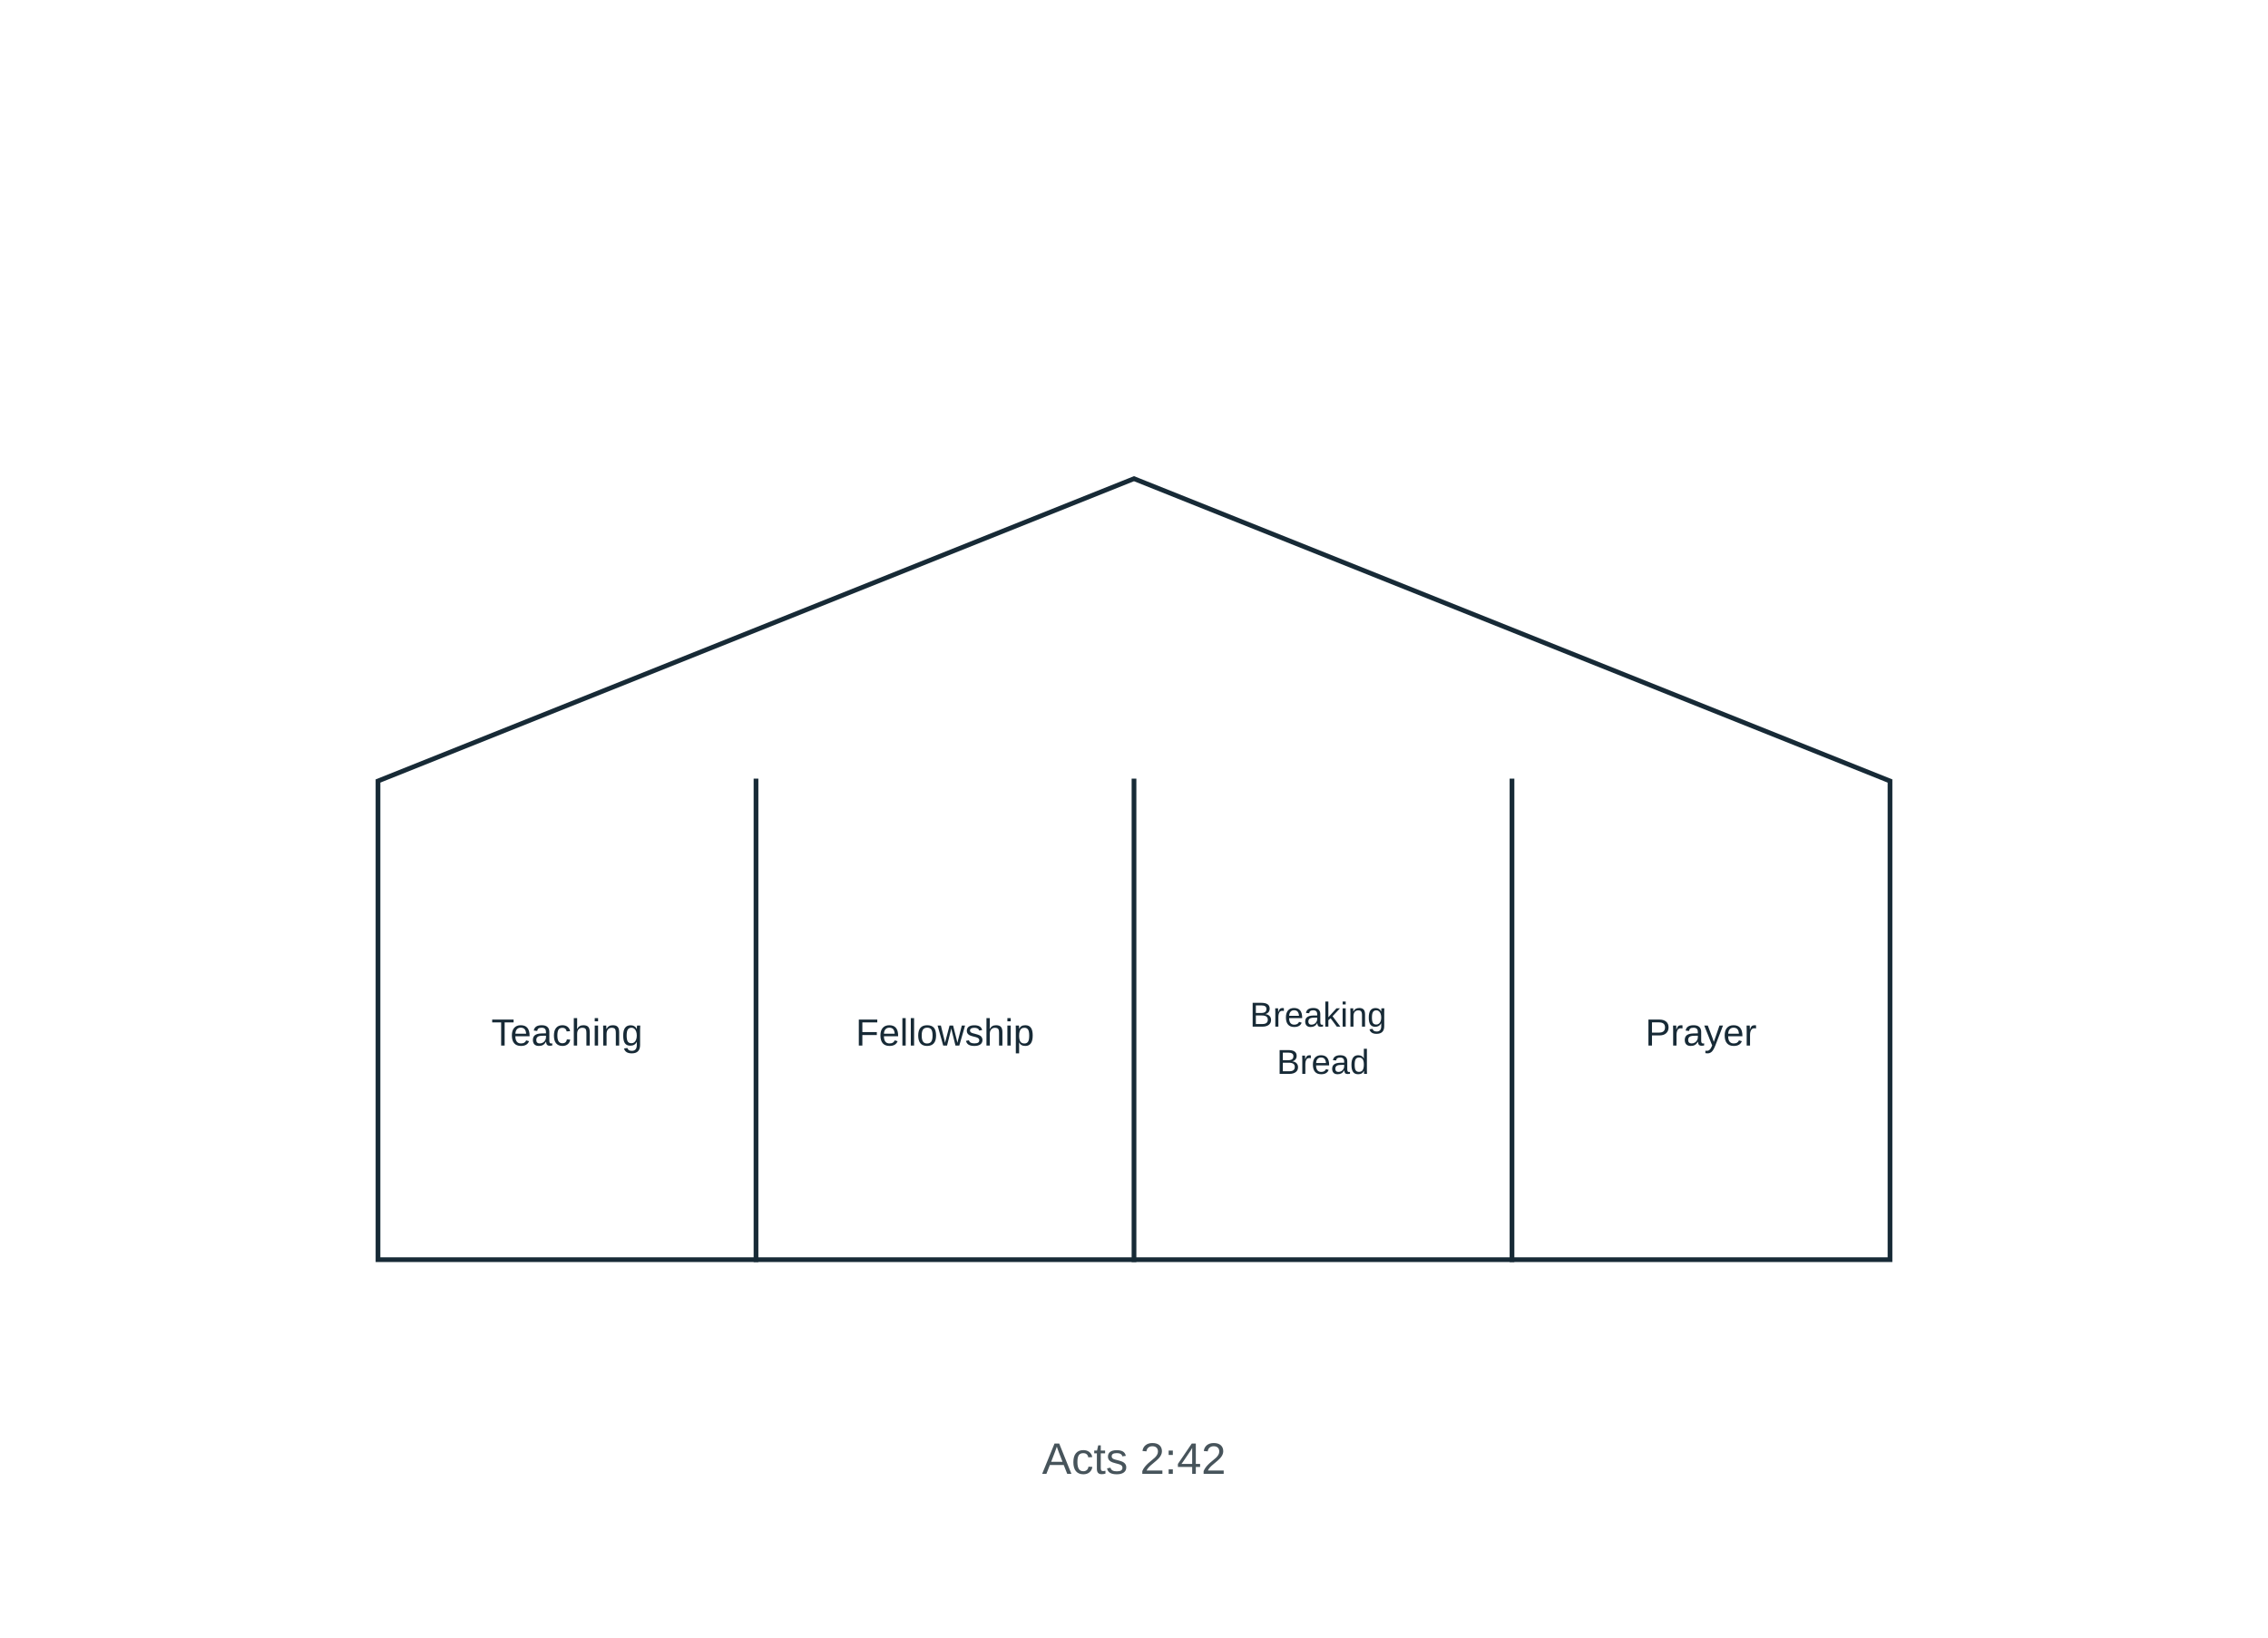
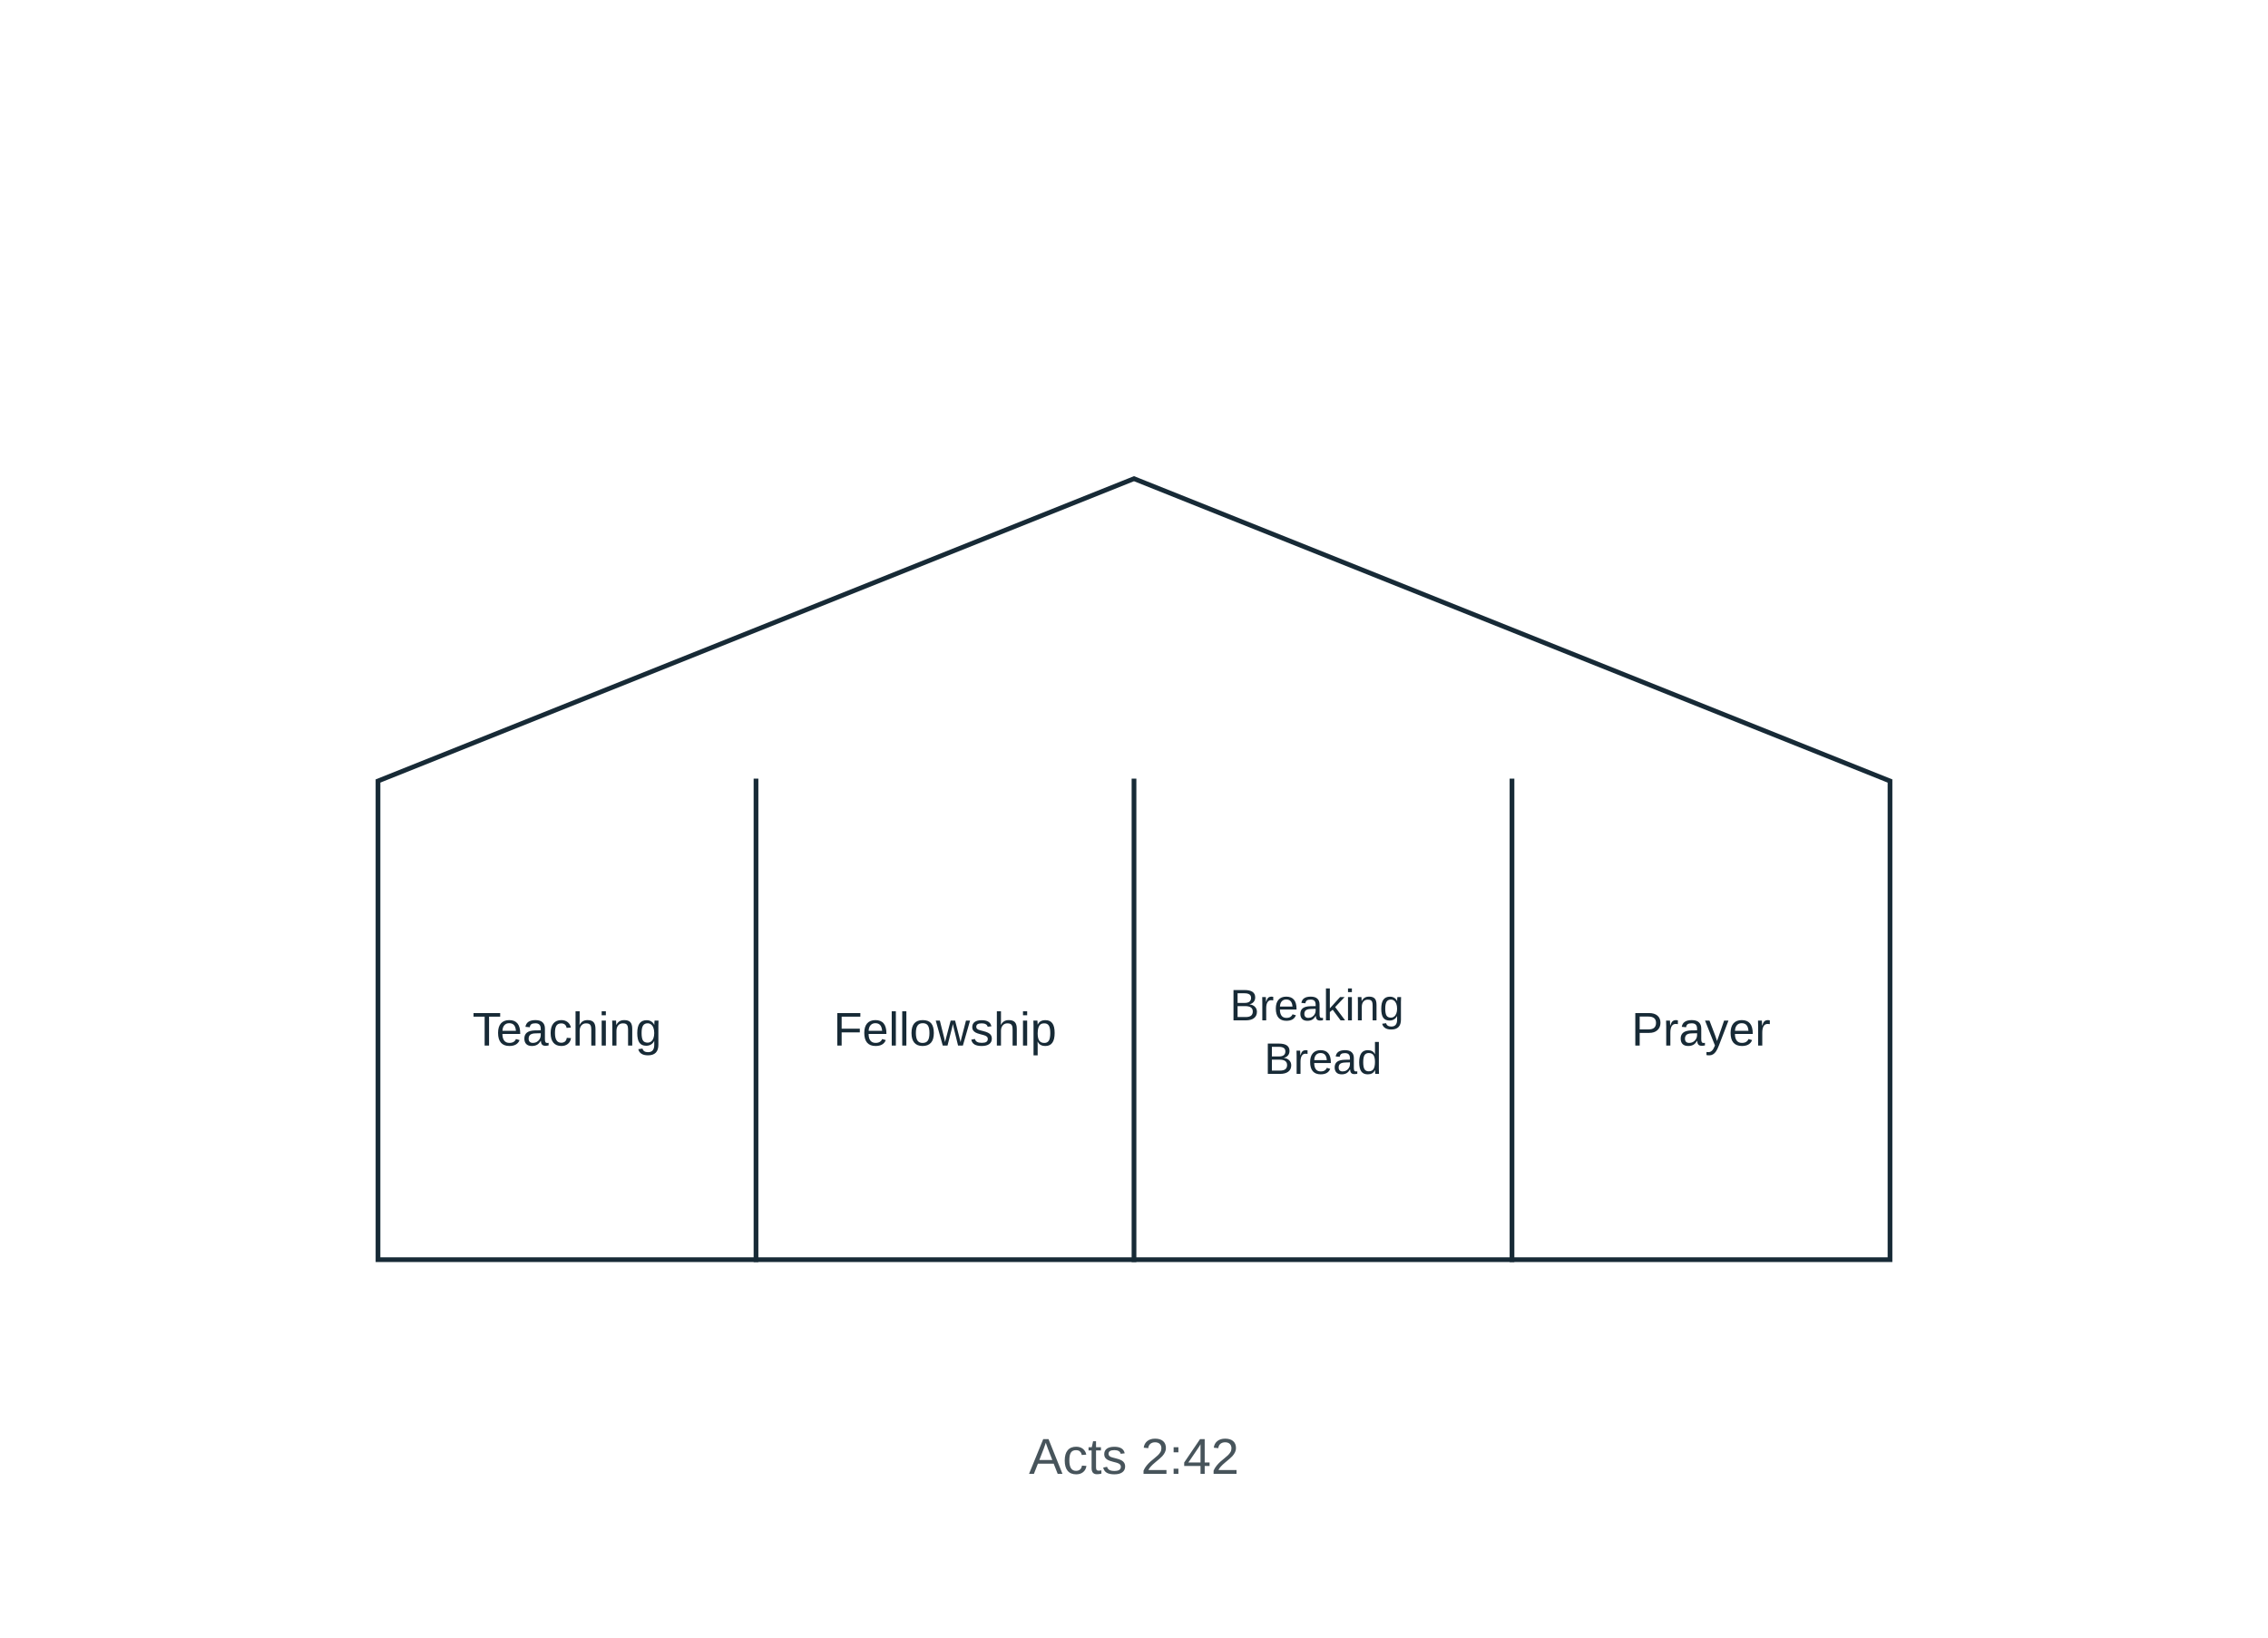
<svg xmlns="http://www.w3.org/2000/svg" viewBox="0 0 720 520" role="img" aria-labelledby="title desc">
  <g fill="none" stroke="#172A36" stroke-width="1.5" stroke-linecap="square" stroke-linejoin="miter">
    <path d="M 120 400 L 600 400 L 600 248 L 360 152 L 120 248 Z" />
    <path d="M 240 400 L 240 248" />
    <path d="M 360 400 L 360 248" />
    <path d="M 480 400 L 480 248" />
  </g>
-   <text text-anchor="middle" font-family="Poppins, Arial, Helvetica, sans-serif" font-size="12" font-weight="500" fill="#172A36">
+   <text text-anchor="middle" font-family="Poppins, Arial, Helvetica, sans-serif" font-size="15" font-weight="500" fill="#172A36">
    <tspan x="180" y="332">Teaching</tspan>
  </text>
-   <text text-anchor="middle" font-family="Poppins, Arial, Helvetica, sans-serif" font-size="12" font-weight="500" fill="#172A36">
+   <text text-anchor="middle" font-family="Poppins, Arial, Helvetica, sans-serif" font-size="15" font-weight="500" fill="#172A36">
    <tspan x="300" y="332">Fellowship</tspan>
  </text>
-   <text text-anchor="middle" font-family="Poppins, Arial, Helvetica, sans-serif" font-size="11" font-weight="500" fill="#172A36">
-     <tspan x="420" y="326">Breaking</tspan>
-     <tspan x="420" dy="15">Bread</tspan>
+   <text text-anchor="middle" font-family="Poppins, Arial, Helvetica, sans-serif" font-size="14" font-weight="500" fill="#172A36">
+     <tspan x="420" y="324">Breaking</tspan>
+     <tspan x="420" dy="17">Bread</tspan>
  </text>
-   <text text-anchor="middle" font-family="Poppins, Arial, Helvetica, sans-serif" font-size="12" font-weight="500" fill="#172A36">
+   <text text-anchor="middle" font-family="Poppins, Arial, Helvetica, sans-serif" font-size="15" font-weight="500" fill="#172A36">
    <tspan x="540" y="332">Prayer</tspan>
  </text>
-   <text text-anchor="middle" x="360" y="468" font-family="Poppins, Arial, Helvetica, sans-serif" font-size="14" font-weight="300" fill="#47545B">Acts 2:42</text>
+   <text text-anchor="middle" x="360" y="468" font-family="Poppins, Arial, Helvetica, sans-serif" font-size="16" font-weight="300" fill="#47545B">Acts 2:42</text>
</svg>
